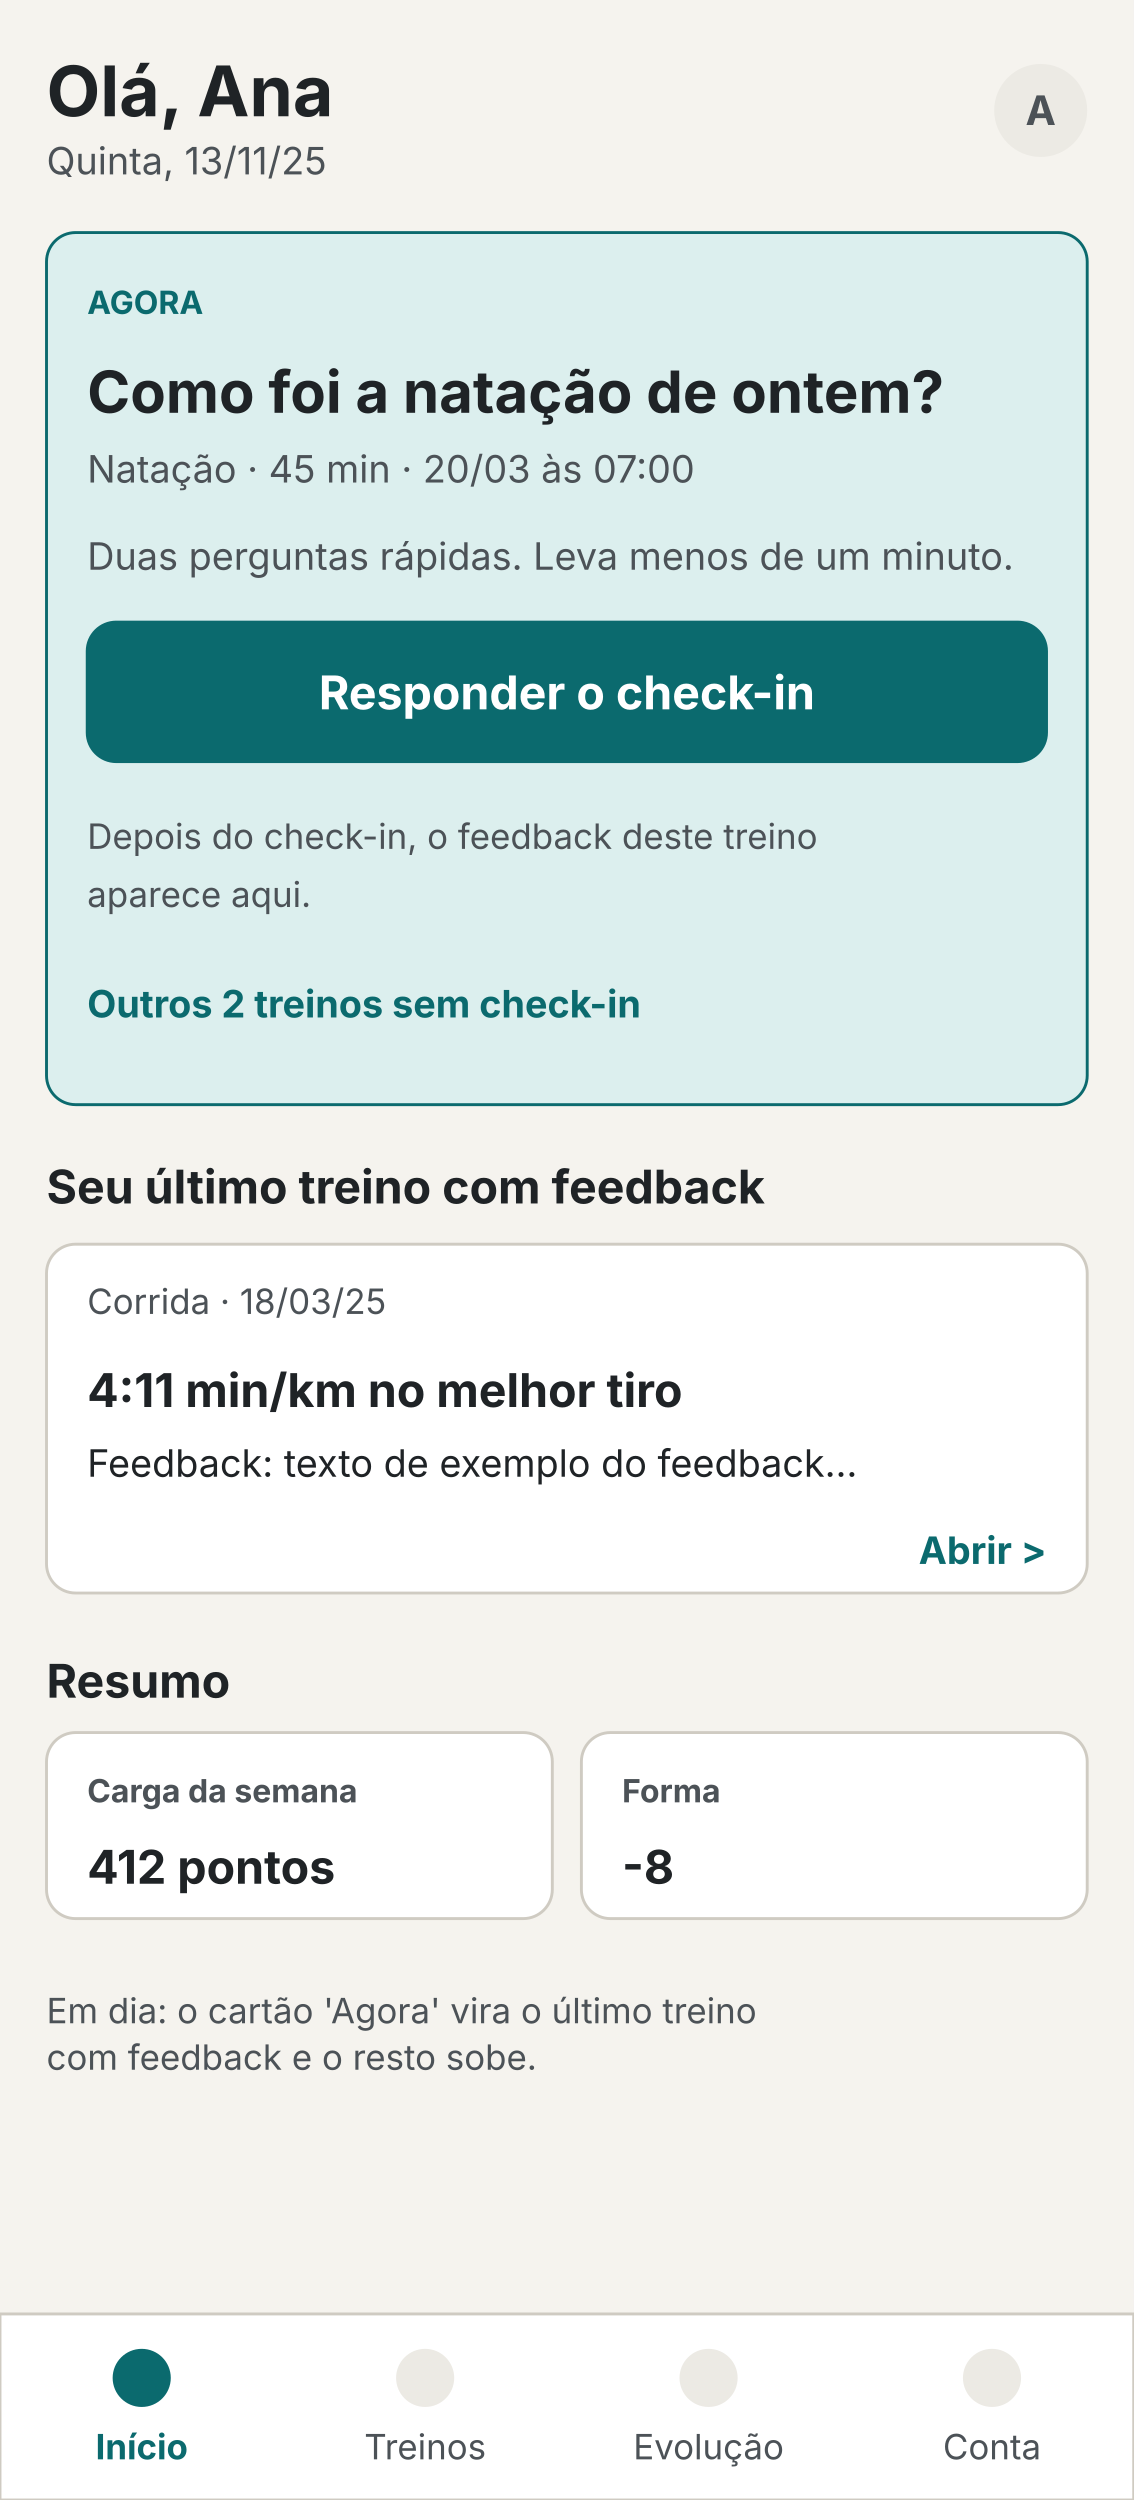
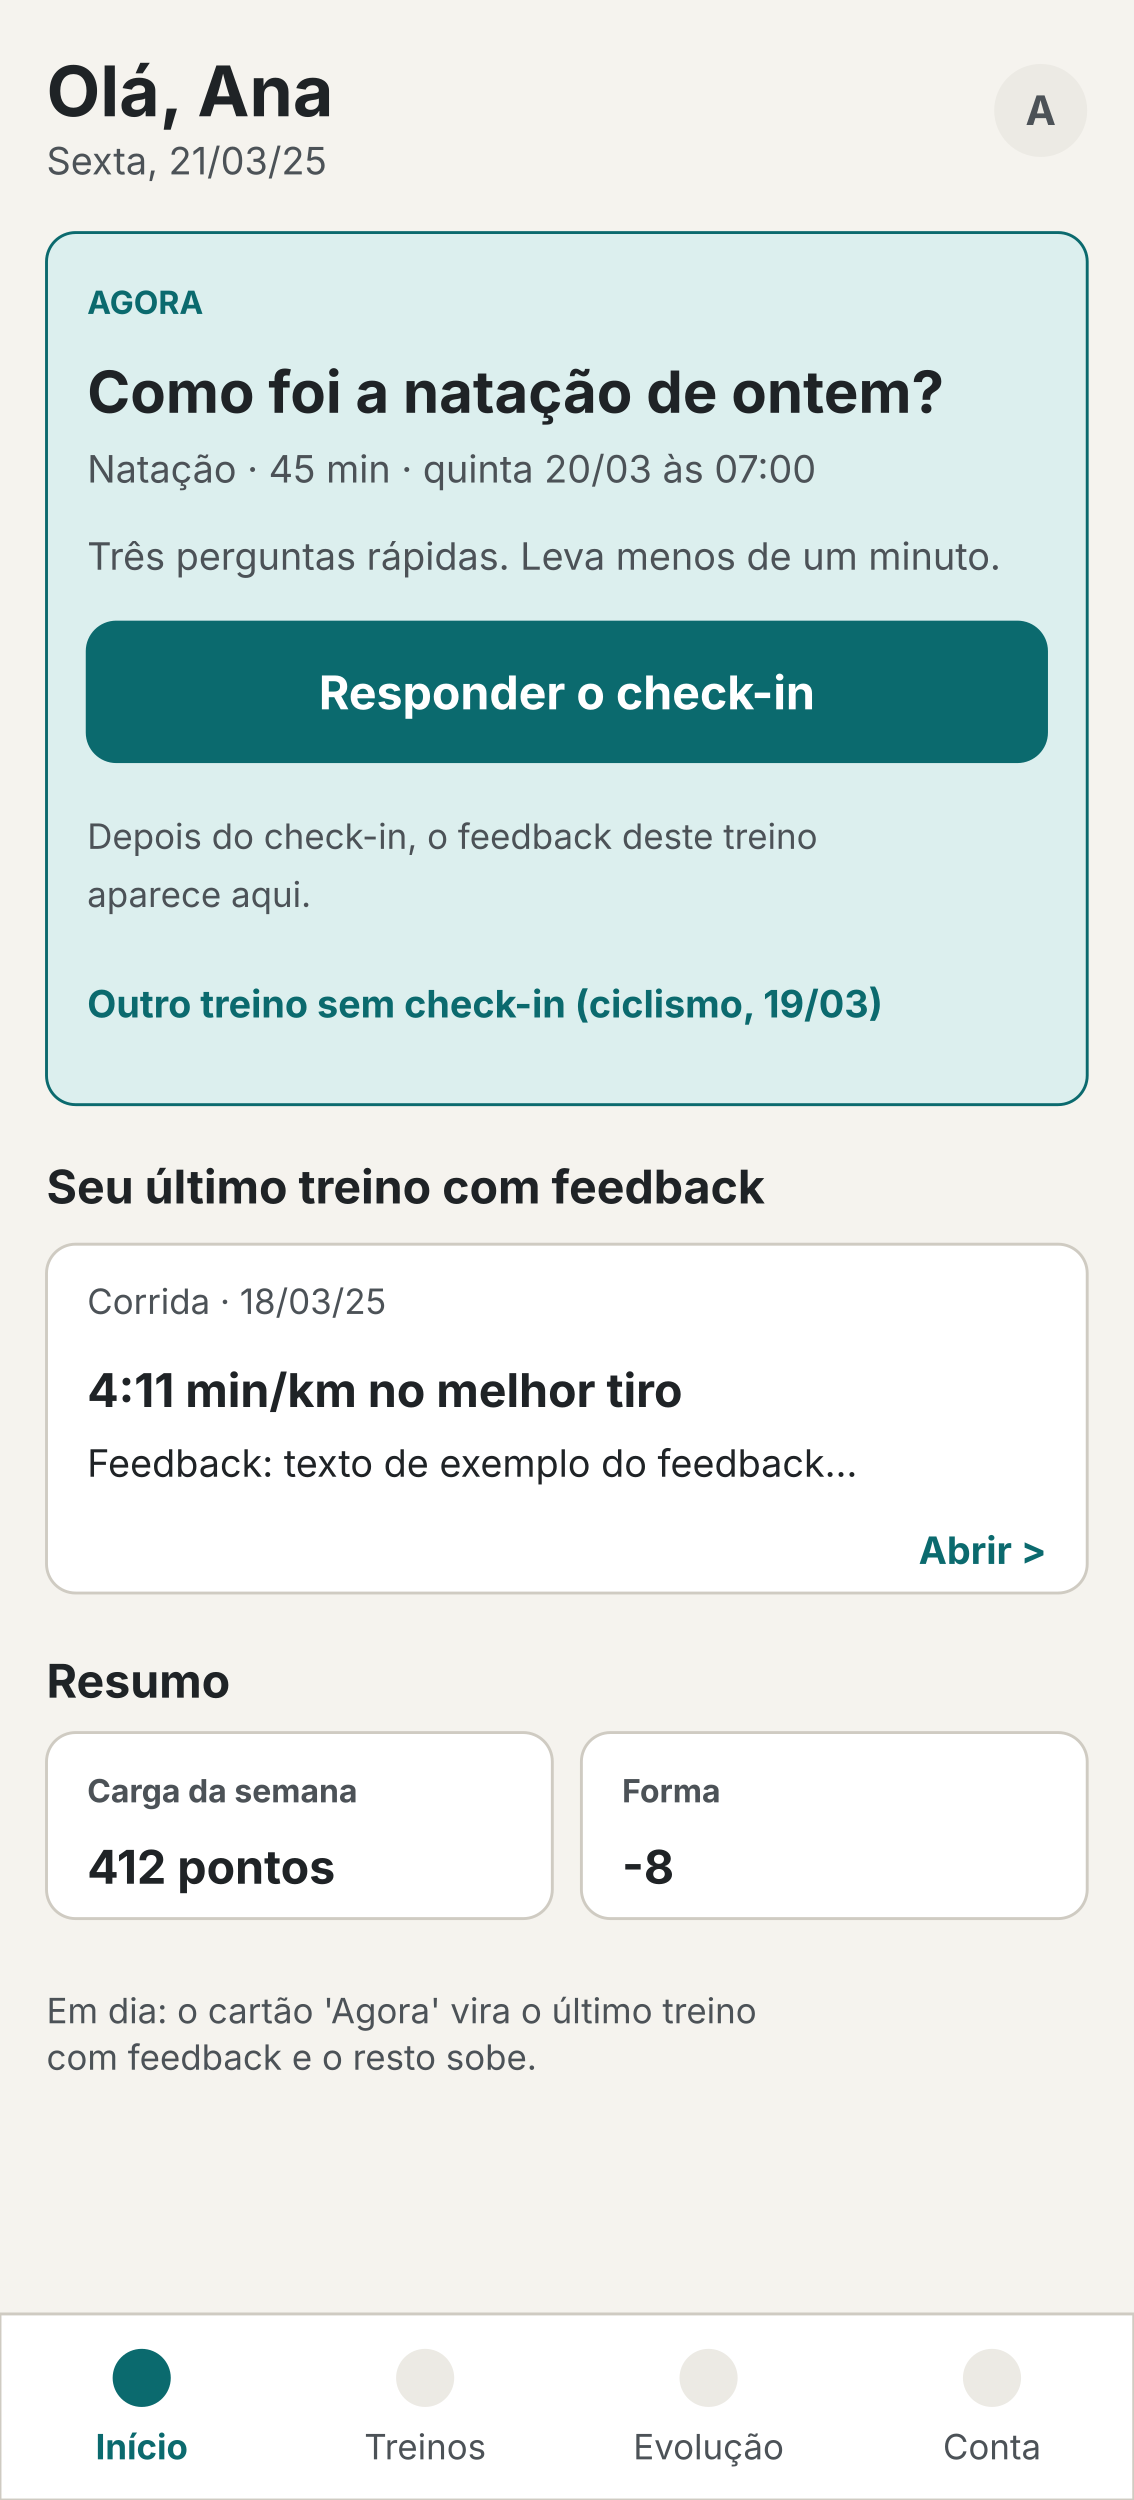
<svg xmlns="http://www.w3.org/2000/svg" viewBox="0 0 390 860" width="390" height="860" font-family="Inter, Helvetica, Arial, sans-serif" role="img" aria-label="Direção C: Agora">
  <rect width="390" height="860" fill="#F5F3EE" />
  <text x="16" y="40" font-size="24" font-weight="700" fill="#1F2326" text-anchor="start">Olá, Ana</text>
-   <text x="16" y="60" font-size="13" font-weight="400" fill="#4C5257" text-anchor="start">Quinta, 13/11/25</text>
+   <text x="16" y="60" font-size="13" font-weight="400" fill="#4C5257" text-anchor="start">Sexta, 21/03/25</text>
  <circle cx="358" cy="38" r="16" fill="#ECEAE4" />
  <text x="358" y="43" font-size="14" font-weight="700" fill="#4C5257" text-anchor="middle">A</text>
  <rect x="16" y="80" width="358" height="300" rx="10" fill="#DCEFEE" stroke="#0B6A6E" />
  <text x="30" y="108" font-size="11" font-weight="700" fill="#0B6A6E" text-anchor="start">AGORA</text>
  <text x="30" y="142" font-size="20" font-weight="700" fill="#1F2326" text-anchor="start">Como foi a natação de ontem?</text>
-   <text x="30" y="166" font-size="13" font-weight="400" fill="#4C5257" text-anchor="start">Natação · 45 min · 20/03 às 07:00</text>
-   <text x="30" y="196" font-size="13" font-weight="400" fill="#4C5257" text-anchor="start">Duas perguntas rápidas. Leva menos de um minuto.</text>
+   <text x="30" y="166" font-size="13" font-weight="400" fill="#4C5257" text-anchor="start">Natação · 45 min · quinta 20/03 às 07:00</text>
+   <text x="30" y="196" font-size="13" font-weight="400" fill="#4C5257" text-anchor="start">Três perguntas rápidas. Leva menos de um minuto.</text>
  <rect x="30" y="214" width="330" height="48" rx="10" fill="#0B6A6E" stroke="#0B6A6E" />
  <text x="195" y="244" font-size="16" font-weight="700" fill="#FFFFFF" text-anchor="middle">Responder o check-in</text>
  <text x="30" y="292" font-size="12" font-weight="400" fill="#4C5257" text-anchor="start">Depois do check-in, o feedback deste treino</text>
  <text x="30" y="312" font-size="12" font-weight="400" fill="#4C5257" text-anchor="start">aparece aqui.</text>
-   <text x="30" y="350" font-size="13" font-weight="700" fill="#0B6A6E" text-anchor="start">Outros 2 treinos sem check-in</text>
+   <text x="30" y="350" font-size="13" font-weight="700" fill="#0B6A6E" text-anchor="start">Outro treino sem check-in (ciclismo, 19/03)</text>
  <text x="16" y="414" font-size="16" font-weight="700" fill="#1F2326" text-anchor="start">Seu último treino com feedback</text>
  <rect x="16" y="428" width="358" height="120" rx="10" fill="#FFFFFF" stroke="#CFCBC2" />
  <text x="30" y="452" font-size="12" font-weight="400" fill="#4C5257" text-anchor="start">Corrida · 18/03/25</text>
  <text x="30" y="484" font-size="16" font-weight="700" fill="#1F2326" text-anchor="start">4:11 min/km no melhor tiro</text>
  <text x="30" y="508" font-size="13" font-weight="400" fill="#1F2326" text-anchor="start">Feedback: texto de exemplo do feedback...</text>
  <text x="360" y="538" font-size="13" font-weight="700" fill="#0B6A6E" text-anchor="end">Abrir &gt;</text>
  <text x="16" y="584" font-size="16" font-weight="700" fill="#1F2326" text-anchor="start">Resumo</text>
  <rect x="16" y="596" width="174" height="64" rx="10" fill="#FFFFFF" stroke="#CFCBC2" />
  <text x="30" y="620" font-size="11" font-weight="700" fill="#4C5257" text-anchor="start">Carga da semana</text>
  <text x="30" y="648" font-size="16" font-weight="700" fill="#1F2326" text-anchor="start">412 pontos</text>
  <rect x="200" y="596" width="174" height="64" rx="10" fill="#FFFFFF" stroke="#CFCBC2" />
  <text x="214" y="620" font-size="11" font-weight="700" fill="#4C5257" text-anchor="start">Forma</text>
  <text x="214" y="648" font-size="16" font-weight="700" fill="#1F2326" text-anchor="start">-8</text>
  <text x="16" y="696" font-size="12" font-weight="400" fill="#4C5257" text-anchor="start">Em dia: o cartão 'Agora' vira o último treino</text>
  <text x="16" y="712" font-size="12" font-weight="400" fill="#4C5257" text-anchor="start">com feedback e o resto sobe.</text>
  <rect x="0" y="796" width="390" height="64" rx="0" fill="#FFFFFF" stroke="#CFCBC2" />
  <circle cx="48.75" cy="818" r="10" fill="#0B6A6E" />
  <text x="48.75" y="846" font-size="12" font-weight="700" fill="#0B6A6E" text-anchor="middle">Início</text>
  <circle cx="146.25" cy="818" r="10" fill="#ECEAE4" />
  <text x="146.25" y="846" font-size="12" font-weight="400" fill="#4C5257" text-anchor="middle">Treinos</text>
  <circle cx="243.75" cy="818" r="10" fill="#ECEAE4" />
  <text x="243.75" y="846" font-size="12" font-weight="400" fill="#4C5257" text-anchor="middle">Evolução</text>
  <circle cx="341.25" cy="818" r="10" fill="#ECEAE4" />
  <text x="341.25" y="846" font-size="12" font-weight="400" fill="#4C5257" text-anchor="middle">Conta</text>
</svg>
